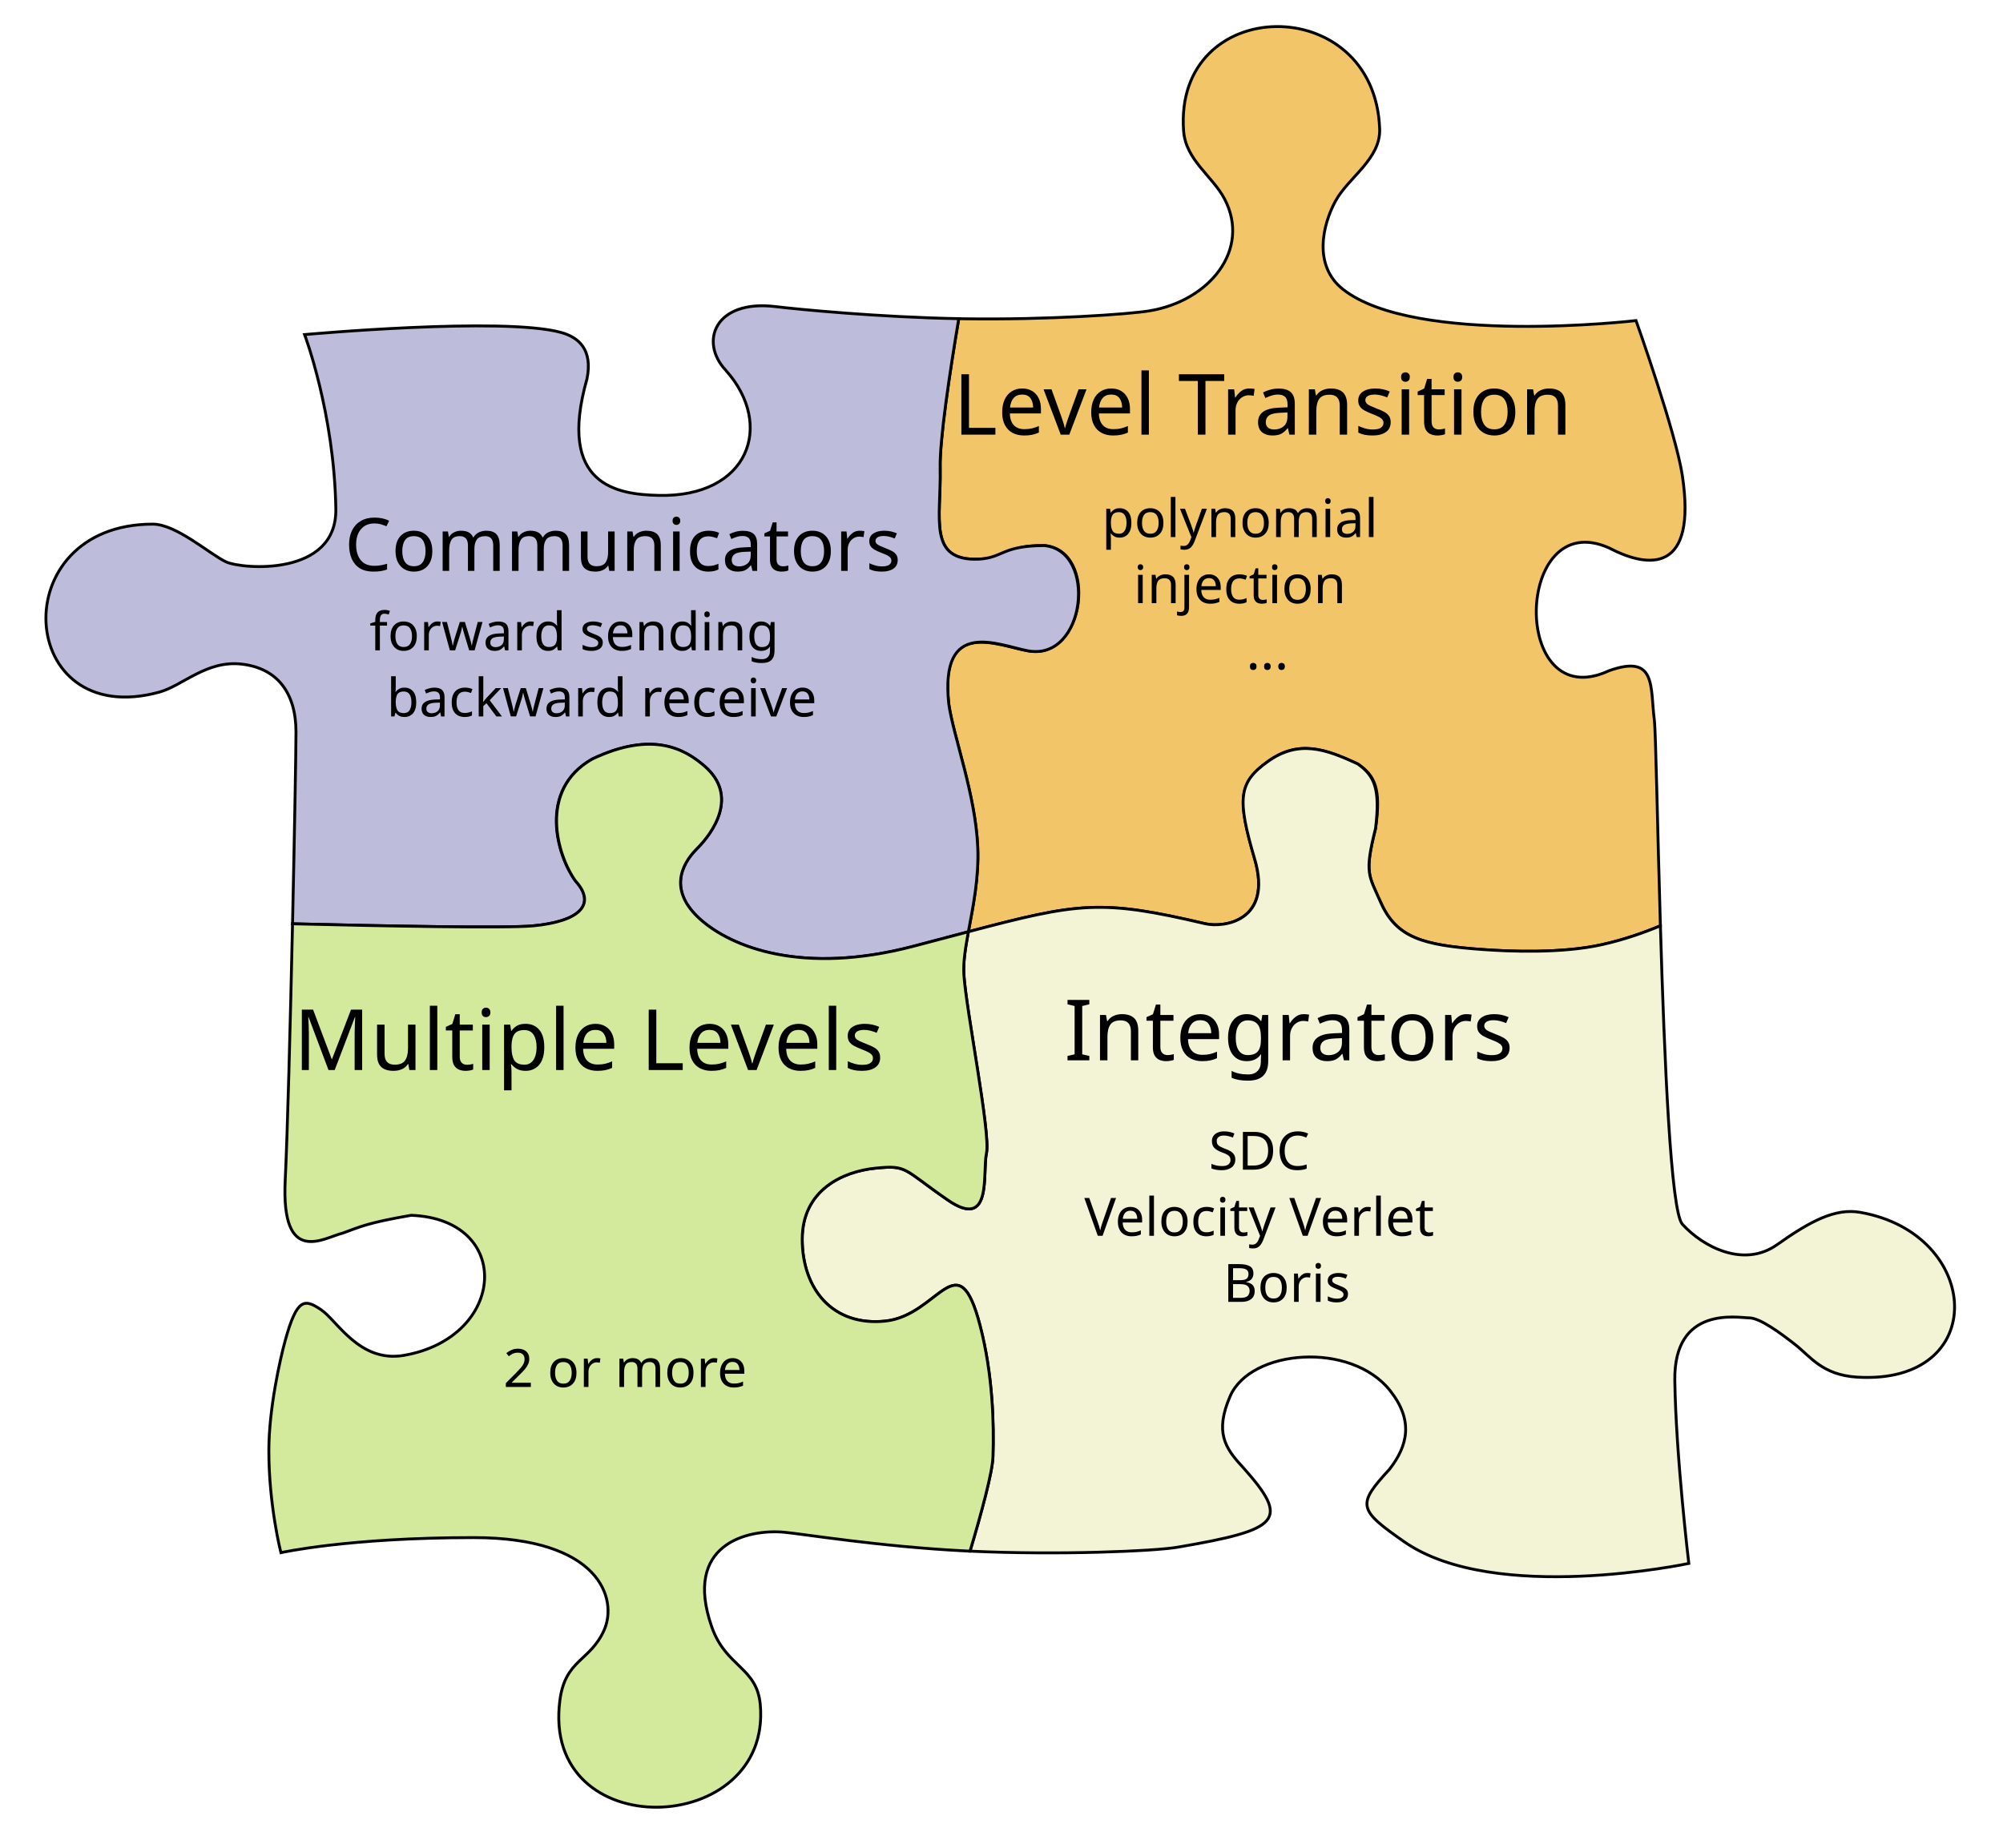
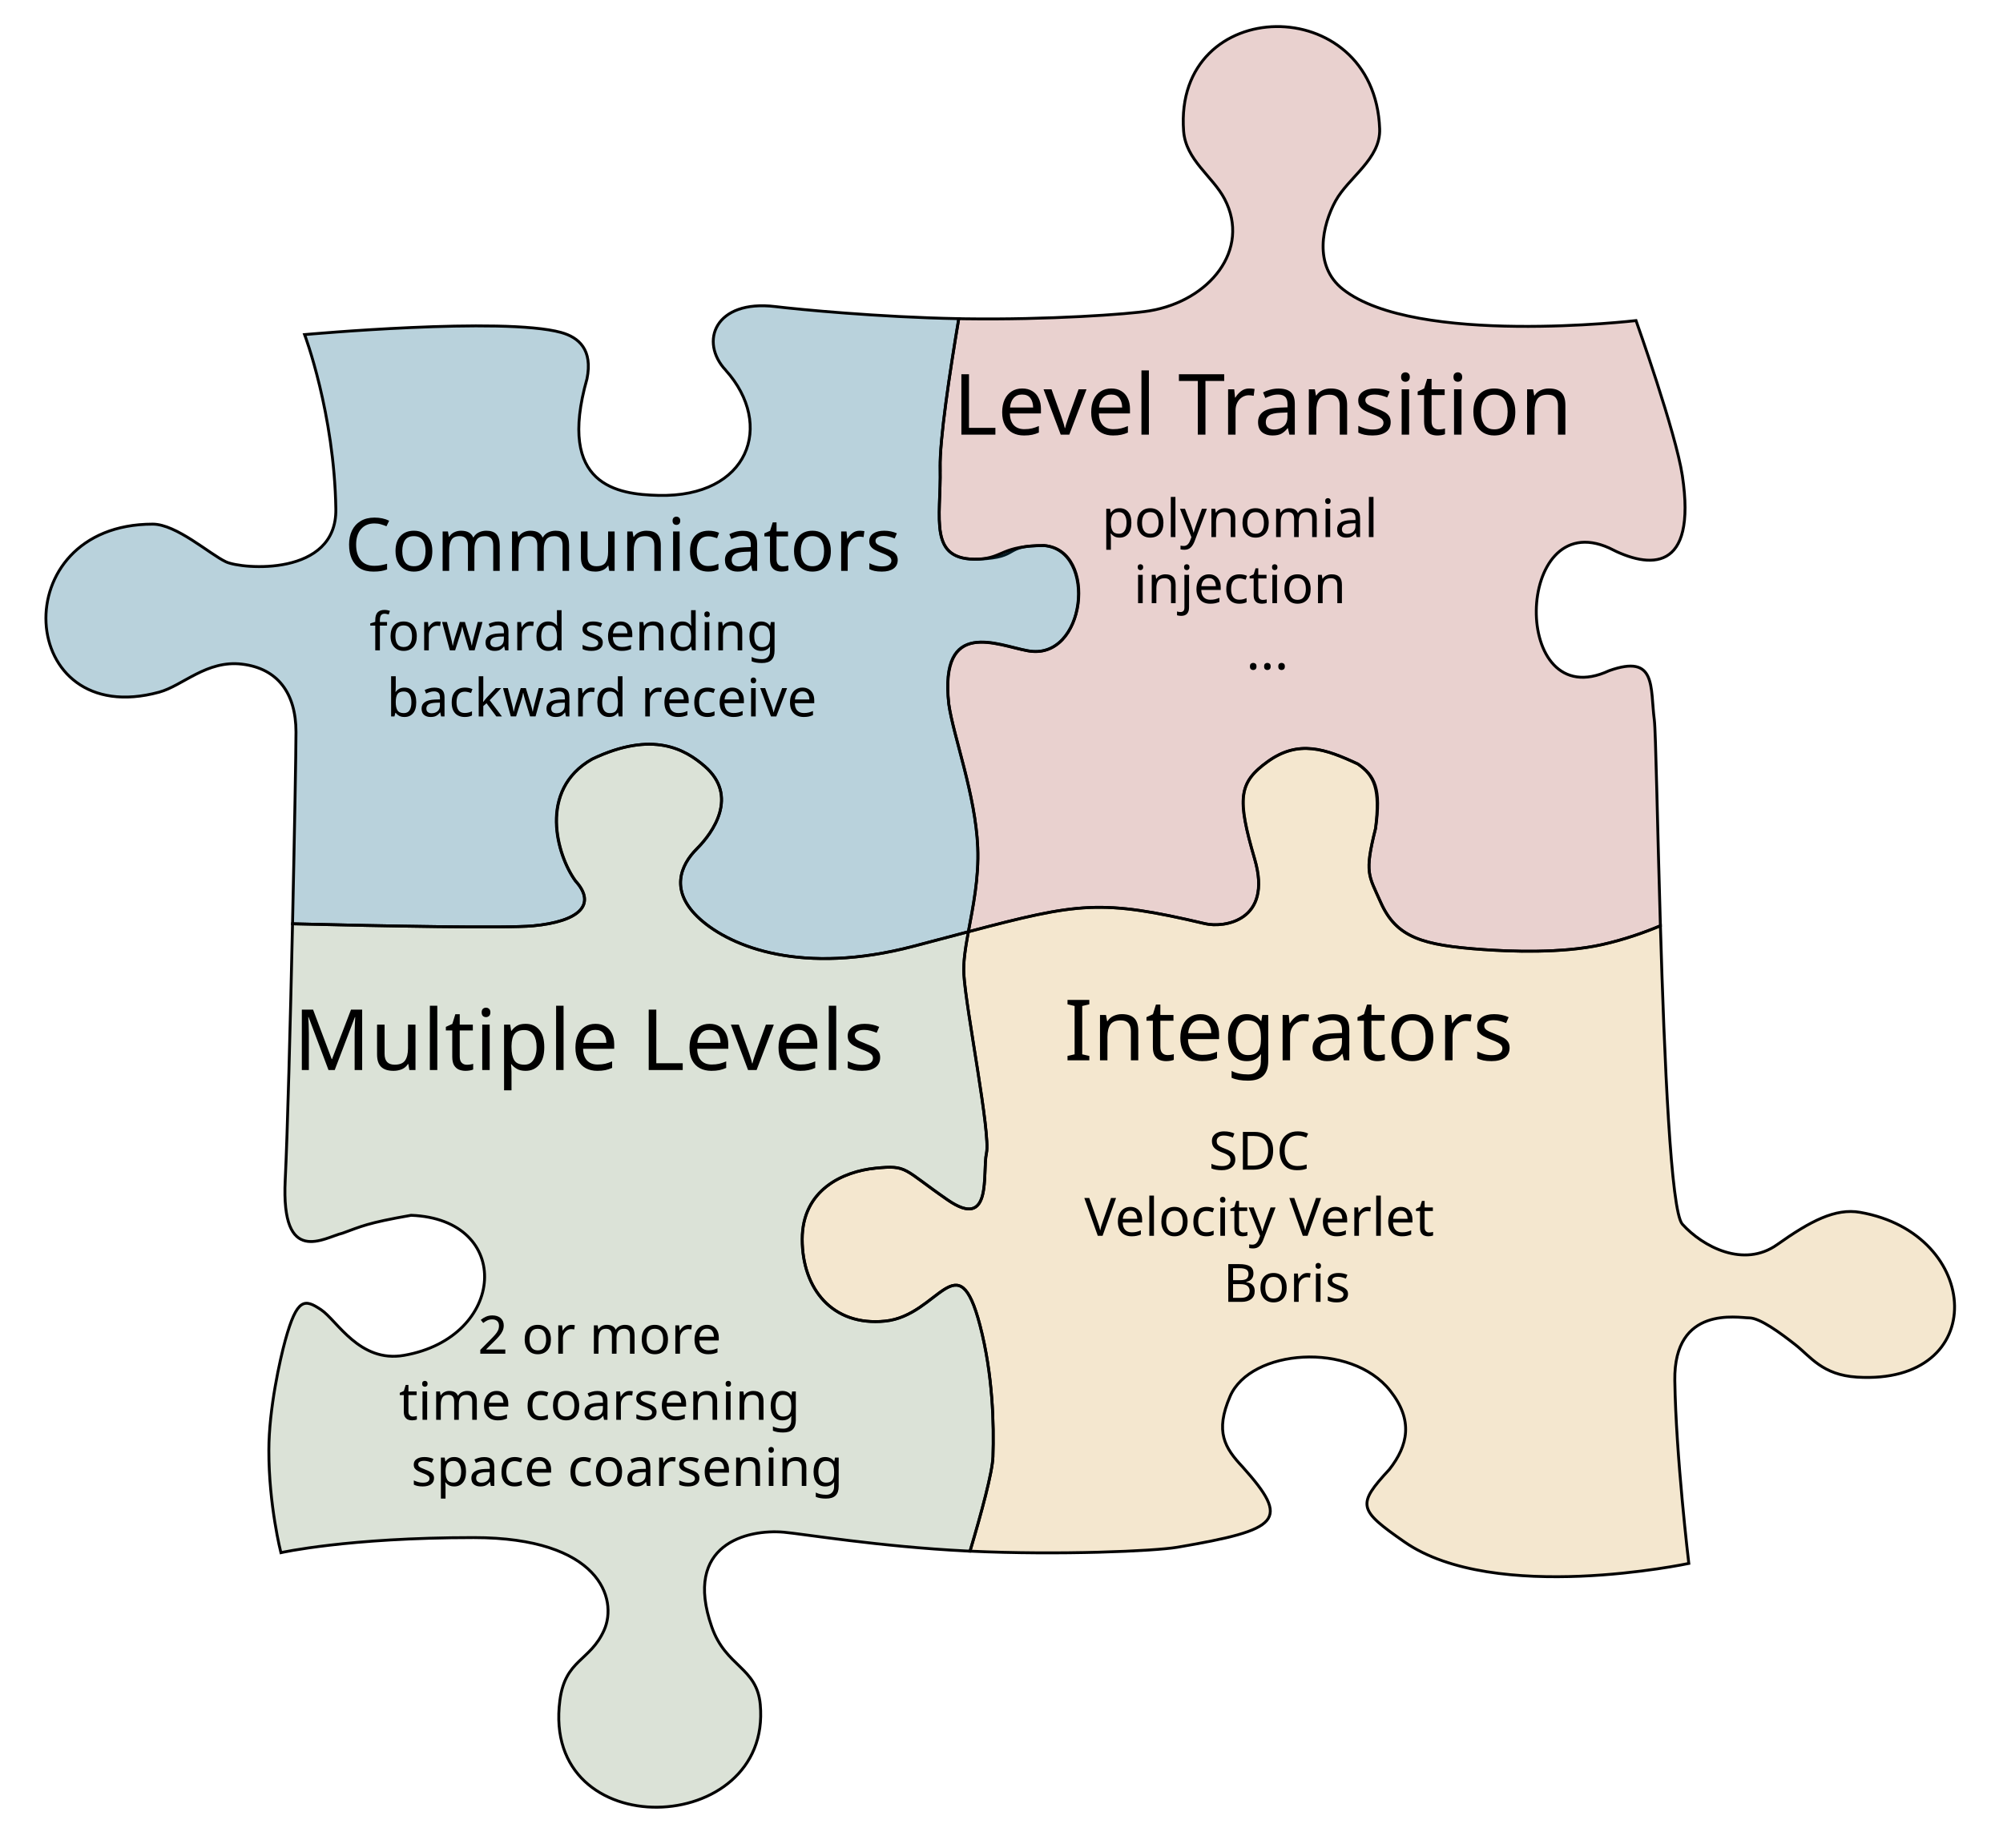
<svg xmlns="http://www.w3.org/2000/svg" version="1.0" width="757.41" height="698.913" viewBox="-62.437 -27.993 757.405 698.913" id="svg2495" xml:space="preserve">
  <defs id="defs2511" />
-   <path d="m 293.068,149.063 c 0.407,19.145 -4.854,35.233 14.697,34.419 16.116,-0.726 8.522,-5.242 24.623,-5.139 20.585,1.578 15.725,43.851 -6.194,39.794 -11.264,-1.846 -33.594,-12.842 -29.867,20.132 1.719,12.191 10.122,34.284 10.95,54.194 0.486,11.688 -1.814,22.565 -3.538,31.942 41.851,-11.058 50.13,-12.311 89.533,-3.04 6.924,1.629 25.575,-0.826 18.737,-24.44 -6.667,-23.023 -6.085,-28.868 4.943,-36.884 11.607,-8.437 21.84,-4.789 34.06,0.914 6.461,4.393 8.896,9.359 6.696,24.373 -4.293,16.977 -2.583,17.764 1.883,27.832 6.012,13.554 15.962,16.352 38.773,17.981 9.732,0.695 29.58,1.572 44.938,-1.856 8.484,-1.893 16.093,-4.6 22.117,-7.132 -1.151,-38.845 -1.758,-73.706 -2.289,-77.773 -1.638,-12.557 0.952,-25.154 -17.114,-18.701 -37.454,17.372 -35.953,-62.562 0,-46.435 15.218,7.978 33.229,9.499 27.705,-27.328 -2.444,-16.294 -17.515,-58.656 -17.515,-58.656 0,0 -83.376,9.731 -110.794,-11.813 -11.405,-8.961 -7.739,-24.44 -2.851,-33.401 4.888,-8.961 17.108,-15.886 16.701,-27.291 -1.87,-52.373 -77.979,-51.088 -74.134,0.815 0.814,10.998 10.998,17.108 15.478,25.662 10.053,19.191 -5.708,38.65 -28.513,42.363 -7.763,1.264 -38.384,3.436 -69.65,2.981 -0.779,-0.011 -1.559,-0.025 -2.338,-0.04 -3.43,20.399 -7.262,45.843 -7.035,56.53 z" style="fill:#f2c569;stroke:#000000;stroke-width:1.086" id="path2502" />
-   <path d="m 498.364,331.14 c -22.811,-1.629 -32.826,-4.399 -38.773,-17.981 -4.466,-10.2 -6.177,-10.724 -1.883,-27.832 1.807,-15.014 -0.366,-19.849 -6.696,-24.373 -12.22,-5.703 -22.387,-9.26 -34.06,-0.914 -11.027,7.885 -11.74,13.861 -4.943,36.884 6.961,23.578 -11.813,26.069 -18.737,24.44 -39.403,-9.271 -47.682,-8.018 -89.533,3.04 -1.114,6.059 -1.989,11.497 -1.71,16.104 0.815,13.442 10.184,60.285 8.554,67.617 -1.63,7.332 2.452,29.531 -14.656,17.718 -17.108,-11.813 -15.104,-13.239 -27.323,-12.017 -12.22,1.222 -27.698,8.147 -27.698,26.884 0,18.738 11.405,32.994 31.364,30.957 20.333,-2.075 27.485,-30.511 35.869,1.631 4.888,18.737 5.295,37.474 4.888,49.694 -0.197,5.905 -4.388,21.32 -8.667,35.676 33.812,1.581 69.864,-0.016 78.321,-1.46 39.167,-6.687 42.903,-10.108 24.772,-30.373 -6.739,-7.184 -10.564,-13.273 -4.741,-26.739 7.701,-17.809 45.676,-20.947 60.548,-2.075 8.814,11.184 6.738,20.67 -0.298,29.704 -12.381,13.424 -11.875,15.244 5.666,27.446 34.133,23.745 107.536,8.147 107.536,8.147 0,0 -4.888,-40.734 -5.295,-69.247 -0.407,-28.513 24.032,-23.625 28.106,-23.625 4.073,0 11.813,5.702 17.515,10.183 5.703,4.481 10.184,11.405 23.218,12.22 50.608,3.163 47.513,-54.271 1.222,-62.322 -9.369,-1.63 -18.737,3.259 -31.364,12.22 -12.627,8.961 -28.106,0.815 -35.845,-7.739 -4.379,-4.84 -6.802,-62.234 -8.301,-112.858 -6.024,2.532 -13.633,5.239 -22.117,7.132 -15.357,3.428 -35.206,2.551 -44.938,1.856 z" style="fill:#f3f3d6;stroke:#000000;stroke-width:1.086" id="path2504" />
-   <path d="m 212.011,112.062 c 18.552,20.714 8.699,48.161 -25.489,47.311 -15.367,-0.382 -38.5,-3.558 -26.995,-44.108 2.196,-10.912 -2.971,-15.637 -9.839,-17.526 -21.885,-6.018 -96.945,0.815 -96.945,0.815 0,0 11.237,29.737 11.813,65.988 0.407,25.661 -35.438,22.81 -41.548,19.959 -6.11,-2.851 -18.737,-14.257 -27.699,-14.257 -56.586,0 -51.807,78.34 2.444,63.544 8.961,-2.444 17.922,-12.22 31.365,-10.59 13.442,1.629 20.366,10.998 20.366,25.662 0,6.974 -0.553,38.18 -1.308,72.539 35.652,0.876 80.683,1.733 90.921,0.781 17.515,-1.629 24.219,-8.037 16.072,-16.998 -7.034,-9.55 -14.364,-34.34 6.29,-46.07 23.089,-11.009 35.317,-3.519 42.481,2.631 13.12,11.263 3.221,25.182 -2.889,31.292 -6.11,6.11 -10.559,16.036 1.254,26.627 11.813,10.59 38.625,21.256 80.58,10.258 7.817,-2.049 14.697,-3.887 20.854,-5.514 1.724,-9.377 4.024,-20.254 3.538,-31.942 -0.828,-19.91 -9.231,-42.003 -10.95,-54.194 -3.481,-32.799 18.62,-22.23 29.867,-20.132 21.919,4.188 26.518,-37.954 6.194,-39.794 -16.115,0.081 -15.195,4.515 -24.623,5.139 -19.552,0.814 -14.29,-15.274 -14.697,-34.419 -0.228,-10.686 3.604,-36.131 7.035,-56.53 -30.273,-0.565 -60.598,-3.508 -69.356,-4.57 -22.834,-2.768 -28.863,13.311 -18.736,24.099 z" style="fill:#bebcdb;stroke:#000000;stroke-width:1.086" id="path2506" />
-   <path d="m 308.14,473.299 c -8.385,-32.141 -15.536,-3.705 -35.869,-1.631 -19.959,2.037 -31.364,-12.22 -31.364,-30.957 0,-18.737 15.478,-25.662 27.698,-26.884 12.22,-1.222 10.216,0.204 27.323,12.017 17.108,11.813 13.026,-10.386 14.656,-17.718 1.63,-7.332 -7.739,-54.175 -8.554,-67.617 -0.279,-4.607 0.596,-10.046 1.71,-16.104 -6.157,1.627 -13.037,3.465 -20.854,5.514 -41.956,10.998 -68.767,0.332 -80.58,-10.258 -11.813,-10.591 -7.364,-20.517 -1.254,-26.627 6.11,-6.11 15.973,-19.987 2.889,-31.292 -7.118,-6.15 -19.346,-13.64 -42.481,-2.631 -20.497,11.704 -13.233,36.414 -6.29,46.07 8.147,8.961 1.443,15.369 -16.072,16.998 -10.239,0.953 -55.269,0.096 -90.921,-0.781 -0.833,37.887 -1.911,79.609 -2.765,96.912 -1.629,32.994 14.741,21.734 21.666,20.105 7.056,-2.546 9.181,-3.844 25.94,-6.767 38.867,1.475 36.049,46.259 -2.704,52.972 -16.862,2.921 -25.272,-13.211 -31.382,-17.284 -6.11,-4.073 -9.039,-4.626 -13.519,11.667 -1.931,7.024 -6.166,25.753 -6.189,41.547 -0.029,20.848 4.559,38.698 4.559,38.698 0,0 25.255,-5.703 72.913,-5.703 47.658,0 54.582,23.218 49.287,35.031 -5.295,11.813 -14.664,10.998 -16.701,26.477 -7.28,55.329 80.318,52.038 75.764,1.629 -1.282,-14.184 -13.019,-14.137 -18.33,-29.328 -10.969,-31.375 13.442,-37.067 27.291,-35.845 6.73,0.594 36.457,5.482 68.831,7.092 0.507,0.025 1.016,0.047 1.525,0.071 4.279,-14.357 8.471,-29.771 8.667,-35.676 0.407,-12.22 0,-30.957 -4.888,-49.694 z" style="fill:#d3ea9d;stroke:#000000;stroke-width:1.086" id="path2508" />
+   <path d="m 293.068,149.063 c 0.407,19.145 -4.854,35.233 14.697,34.419 16.116,-0.726 8.522,-5.242 24.623,-5.139 20.585,1.578 15.725,43.851 -6.194,39.794 -11.264,-1.846 -33.594,-12.842 -29.867,20.132 1.719,12.191 10.122,34.284 10.95,54.194 0.486,11.688 -1.814,22.565 -3.538,31.942 41.851,-11.058 50.13,-12.311 89.533,-3.04 6.924,1.629 25.575,-0.826 18.737,-24.44 -6.667,-23.023 -6.085,-28.868 4.943,-36.884 11.607,-8.437 21.84,-4.789 34.06,0.914 6.461,4.393 8.896,9.359 6.696,24.373 -4.293,16.977 -2.583,17.764 1.883,27.832 6.012,13.554 15.962,16.352 38.773,17.981 9.732,0.695 29.58,1.572 44.938,-1.856 8.484,-1.893 16.093,-4.6 22.117,-7.132 -1.151,-38.845 -1.758,-73.706 -2.289,-77.773 -1.638,-12.557 0.952,-25.154 -17.114,-18.701 -37.454,17.372 -35.953,-62.562 0,-46.435 15.218,7.978 33.229,9.499 27.705,-27.328 -2.444,-16.294 -17.515,-58.656 -17.515,-58.656 0,0 -83.376,9.731 -110.794,-11.813 -11.405,-8.961 -7.739,-24.44 -2.851,-33.401 4.888,-8.961 17.108,-15.886 16.701,-27.291 -1.87,-52.373 -77.979,-51.088 -74.134,0.815 0.814,10.998 10.998,17.108 15.478,25.662 10.053,19.191 -5.708,38.65 -28.513,42.363 -7.763,1.264 -38.384,3.436 -69.65,2.981 -0.779,-0.011 -1.559,-0.025 -2.338,-0.04 -3.43,20.399 -7.262,45.843 -7.035,56.53 z" style="fill:#af5a50;stroke:#000000;stroke-width:1.086;fill-opacity:0.275;fill-rule:nonzero" id="path2502" />
+   <path d="m 498.364,331.14 c -22.811,-1.629 -32.826,-4.399 -38.773,-17.981 -4.466,-10.2 -6.177,-10.724 -1.883,-27.832 1.807,-15.014 -0.366,-19.849 -6.696,-24.373 -12.22,-5.703 -22.387,-9.26 -34.06,-0.914 -11.027,7.885 -11.74,13.861 -4.943,36.884 6.961,23.578 -11.813,26.069 -18.737,24.44 -39.403,-9.271 -47.682,-8.018 -89.533,3.04 -1.114,6.059 -1.989,11.497 -1.71,16.104 0.815,13.442 10.184,60.285 8.554,67.617 -1.63,7.332 2.452,29.531 -14.656,17.718 -17.108,-11.813 -15.104,-13.239 -27.323,-12.017 -12.22,1.222 -27.698,8.147 -27.698,26.884 0,18.738 11.405,32.994 31.364,30.957 20.333,-2.075 27.485,-30.511 35.869,1.631 4.888,18.737 5.295,37.474 4.888,49.694 -0.197,5.905 -4.388,21.32 -8.667,35.676 33.812,1.581 69.864,-0.016 78.321,-1.46 39.167,-6.687 42.903,-10.108 24.772,-30.373 -6.739,-7.184 -10.564,-13.273 -4.741,-26.739 7.701,-17.809 45.676,-20.947 60.548,-2.075 8.814,11.184 6.738,20.67 -0.298,29.704 -12.381,13.424 -11.875,15.244 5.666,27.446 34.133,23.745 107.536,8.147 107.536,8.147 0,0 -4.888,-40.734 -5.295,-69.247 -0.407,-28.513 24.032,-23.625 28.106,-23.625 4.073,0 11.813,5.702 17.515,10.183 5.703,4.481 10.184,11.405 23.218,12.22 50.608,3.163 47.513,-54.271 1.222,-62.322 -9.369,-1.63 -18.737,3.259 -31.364,12.22 -12.627,8.961 -28.106,0.815 -35.845,-7.739 -4.379,-4.84 -6.802,-62.234 -8.301,-112.858 -6.024,2.532 -13.633,5.239 -22.117,7.132 -15.357,3.428 -35.206,2.551 -44.938,1.856 z" style="fill:#d7aa50;stroke:#000000;stroke-width:1.086;fill-opacity:0.275" id="path2504" />
+   <path d="m 212.011,112.062 c 18.552,20.714 8.699,48.161 -25.489,47.311 -15.367,-0.382 -38.5,-3.558 -26.995,-44.108 2.196,-10.912 -2.971,-15.637 -9.839,-17.526 -21.885,-6.018 -96.945,0.815 -96.945,0.815 0,0 11.237,29.737 11.813,65.988 0.407,25.661 -35.438,22.81 -41.548,19.959 -6.11,-2.851 -18.737,-14.257 -27.699,-14.257 -56.586,0 -51.807,78.34 2.444,63.544 8.961,-2.444 17.922,-12.22 31.365,-10.59 13.442,1.629 20.366,10.998 20.366,25.662 0,6.974 -0.553,38.18 -1.308,72.539 35.652,0.876 80.683,1.733 90.921,0.781 17.515,-1.629 24.219,-8.037 16.072,-16.998 -7.034,-9.55 -14.364,-34.34 6.29,-46.07 23.089,-11.009 35.317,-3.519 42.481,2.631 13.12,11.263 3.221,25.182 -2.889,31.292 -6.11,6.11 -10.559,16.036 1.254,26.627 11.813,10.59 38.625,21.256 80.58,10.258 7.817,-2.049 14.697,-3.887 20.854,-5.514 1.724,-9.377 4.024,-20.254 3.538,-31.942 -0.828,-19.91 -9.231,-42.003 -10.95,-54.194 -3.481,-32.799 18.62,-22.23 29.867,-20.132 21.919,4.188 26.518,-37.954 6.194,-39.794 -16.115,0.081 -15.195,4.515 -24.623,5.139 -19.552,0.814 -14.29,-15.274 -14.697,-34.419 -0.228,-10.686 3.604,-36.131 7.035,-56.53 -30.273,-0.565 -60.598,-3.508 -69.356,-4.57 -22.834,-2.768 -28.863,13.311 -18.736,24.099 z" style="fill:#005b82;stroke:#000000;stroke-width:1.086;fill-opacity:0.275" id="path2506" />
+   <path d="m 308.14,473.299 c -8.385,-32.141 -15.536,-3.705 -35.869,-1.631 -19.959,2.037 -31.364,-12.22 -31.364,-30.957 0,-18.737 15.478,-25.662 27.698,-26.884 12.22,-1.222 10.216,0.204 27.323,12.017 17.108,11.813 13.026,-10.386 14.656,-17.718 1.63,-7.332 -7.739,-54.175 -8.554,-67.617 -0.279,-4.607 0.596,-10.046 1.71,-16.104 -6.157,1.627 -13.037,3.465 -20.854,5.514 -41.956,10.998 -68.767,0.332 -80.58,-10.258 -11.813,-10.591 -7.364,-20.517 -1.254,-26.627 6.11,-6.11 15.973,-19.987 2.889,-31.292 -7.118,-6.15 -19.346,-13.64 -42.481,-2.631 -20.497,11.704 -13.233,36.414 -6.29,46.07 8.147,8.961 1.443,15.369 -16.072,16.998 -10.239,0.953 -55.269,0.096 -90.921,-0.781 -0.833,37.887 -1.911,79.609 -2.765,96.912 -1.629,32.994 14.741,21.734 21.666,20.105 7.056,-2.546 9.181,-3.844 25.94,-6.767 38.867,1.475 36.049,46.259 -2.704,52.972 -16.862,2.921 -25.272,-13.211 -31.382,-17.284 -6.11,-4.073 -9.039,-4.626 -13.519,11.667 -1.931,7.024 -6.166,25.753 -6.189,41.547 -0.029,20.848 4.559,38.698 4.559,38.698 0,0 25.255,-5.703 72.913,-5.703 47.658,0 54.582,23.218 49.287,35.031 -5.295,11.813 -14.664,10.998 -16.701,26.477 -7.28,55.329 80.318,52.038 75.764,1.629 -1.282,-14.184 -13.019,-14.137 -18.33,-29.328 -10.969,-31.375 13.442,-37.067 27.291,-35.845 6.73,0.594 36.457,5.482 68.831,7.092 0.507,0.025 1.016,0.047 1.525,0.071 4.279,-14.357 8.471,-29.771 8.667,-35.676 0.407,-12.22 0,-30.957 -4.888,-49.694 z" style="fill:#7d966e;stroke:#000000;stroke-width:1.086;fill-opacity:0.275" id="path2508" />
  <text xml:space="preserve" style="font-size:27.94px;font-style:normal;font-weight:normal;line-height:125%;letter-spacing:0px;word-spacing:0px;fill:#000000;fill-opacity:1;stroke:none;font-family:Sans" x="67.566" y="188.703" id="text2998" transform="scale(1.004183,0.9958347)">
    <tspan id="tspan3000" x="67.566" y="188.703">Communicators</tspan>
  </text>
  <text xml:space="preserve" style="font-size:40px;font-style:normal;font-weight:normal;line-height:125%;letter-spacing:0px;word-spacing:0px;fill:#000000;fill-opacity:1;stroke:none;font-family:Sans" x="180.712" y="217.982" id="text3002">
    <tspan id="tspan3004" x="180.712" y="217.982" style="font-size:20px;text-align:center;text-anchor:middle">forward sending</tspan>
    <tspan x="180.712" y="242.982" id="tspan3006" style="font-size:20px;text-align:center;text-anchor:middle">backward receive</tspan>
  </text>
  <text xml:space="preserve" style="font-size:40px;font-style:normal;font-weight:normal;line-height:125%;letter-spacing:0px;word-spacing:0px;fill:#000000;fill-opacity:1;stroke:none;font-family:Sans" x="430.63" y="136.402" id="text3008">
    <tspan id="tspan3010" x="430.63" y="136.402" style="font-size:32px;text-align:center;text-anchor:middle">Level Transition</tspan>
  </text>
  <text xml:space="preserve" style="font-size:40px;font-style:normal;font-weight:normal;line-height:125%;letter-spacing:0px;word-spacing:0px;fill:#000000;fill-opacity:1;stroke:none;font-family:Sans" x="432.412" y="175.143" id="text3012">
    <tspan id="tspan3014" x="432.412" y="175.143" style="font-size:20px;text-align:center;text-anchor:middle">polynomial</tspan>
    <tspan x="432.412" y="200.143" id="tspan3016" style="font-size:20px;text-align:center;text-anchor:middle">injection</tspan>
    <tspan x="432.412" y="225.143" id="tspan3018" style="font-size:20px;text-align:center;text-anchor:middle">...</tspan>
  </text>
  <text xml:space="preserve" style="font-size:40px;font-style:normal;font-weight:normal;line-height:125%;letter-spacing:0px;word-spacing:0px;fill:#000000;fill-opacity:1;stroke:none;font-family:Sans" x="175.803" y="376.699" id="text3020">
    <tspan id="tspan3022" x="175.803" y="376.699" style="font-size:32px;text-align:center;text-anchor:middle">Multiple Levels</tspan>
  </text>
-   <text xml:space="preserve" style="font-size:40px;font-style:normal;font-weight:normal;line-height:125%;letter-spacing:0px;word-spacing:0px;fill:#000000;fill-opacity:1;stroke:none;font-family:Sans" x="189.561" y="496.586" id="text3024">
-     <tspan x="189.561" y="496.586" id="tspan3028" style="font-size:20px;text-align:center;text-anchor:middle">2 or more</tspan>
+   <text xml:space="preserve" style="font-size:40px;font-style:normal;font-weight:normal;line-height:125%;letter-spacing:0px;word-spacing:0px;fill:#000000;fill-opacity:1;stroke:none;font-family:Sans" x="190.302" y="484" id="text3024">
+     <tspan x="190.302" y="484" id="tspan3028" style="font-size:20px;text-align:center;text-anchor:middle">2 or more</tspan>
+     <tspan x="190.302" y="509" style="font-size:20px;text-align:center;text-anchor:middle" id="tspan3007">time coarsening</tspan>
+     <tspan x="190.302" y="534" style="font-size:20px;text-align:center;text-anchor:middle" id="tspan3009">space coarsening</tspan>
  </text>
  <text xml:space="preserve" style="font-size:40px;font-style:normal;font-weight:normal;line-height:125%;letter-spacing:0px;word-spacing:0px;fill:#000000;fill-opacity:1;stroke:none;font-family:Sans" x="440.488" y="373.035" id="text3032">
    <tspan id="tspan3034" x="440.488" y="373.035" style="font-size:32px;text-align:center;text-anchor:middle">Integrators</tspan>
  </text>
  <text xml:space="preserve" style="font-size:40px;font-style:normal;font-weight:normal;line-height:125%;letter-spacing:0px;word-spacing:0px;fill:#000000;fill-opacity:1;stroke:none;font-family:Sans" x="439.741" y="414.393" id="text3036">
    <tspan id="tspan3038" x="439.741" y="414.393" style="font-size:20px;text-align:center;text-anchor:middle">SDC</tspan>
    <tspan x="439.741" y="439.393" id="tspan3040" style="font-size:20px;text-align:center;text-anchor:middle">Velocity Verlet</tspan>
    <tspan x="439.741" y="464.393" id="tspan3042" style="font-size:20px;text-align:center;text-anchor:middle">Boris</tspan>
  </text>
</svg>
